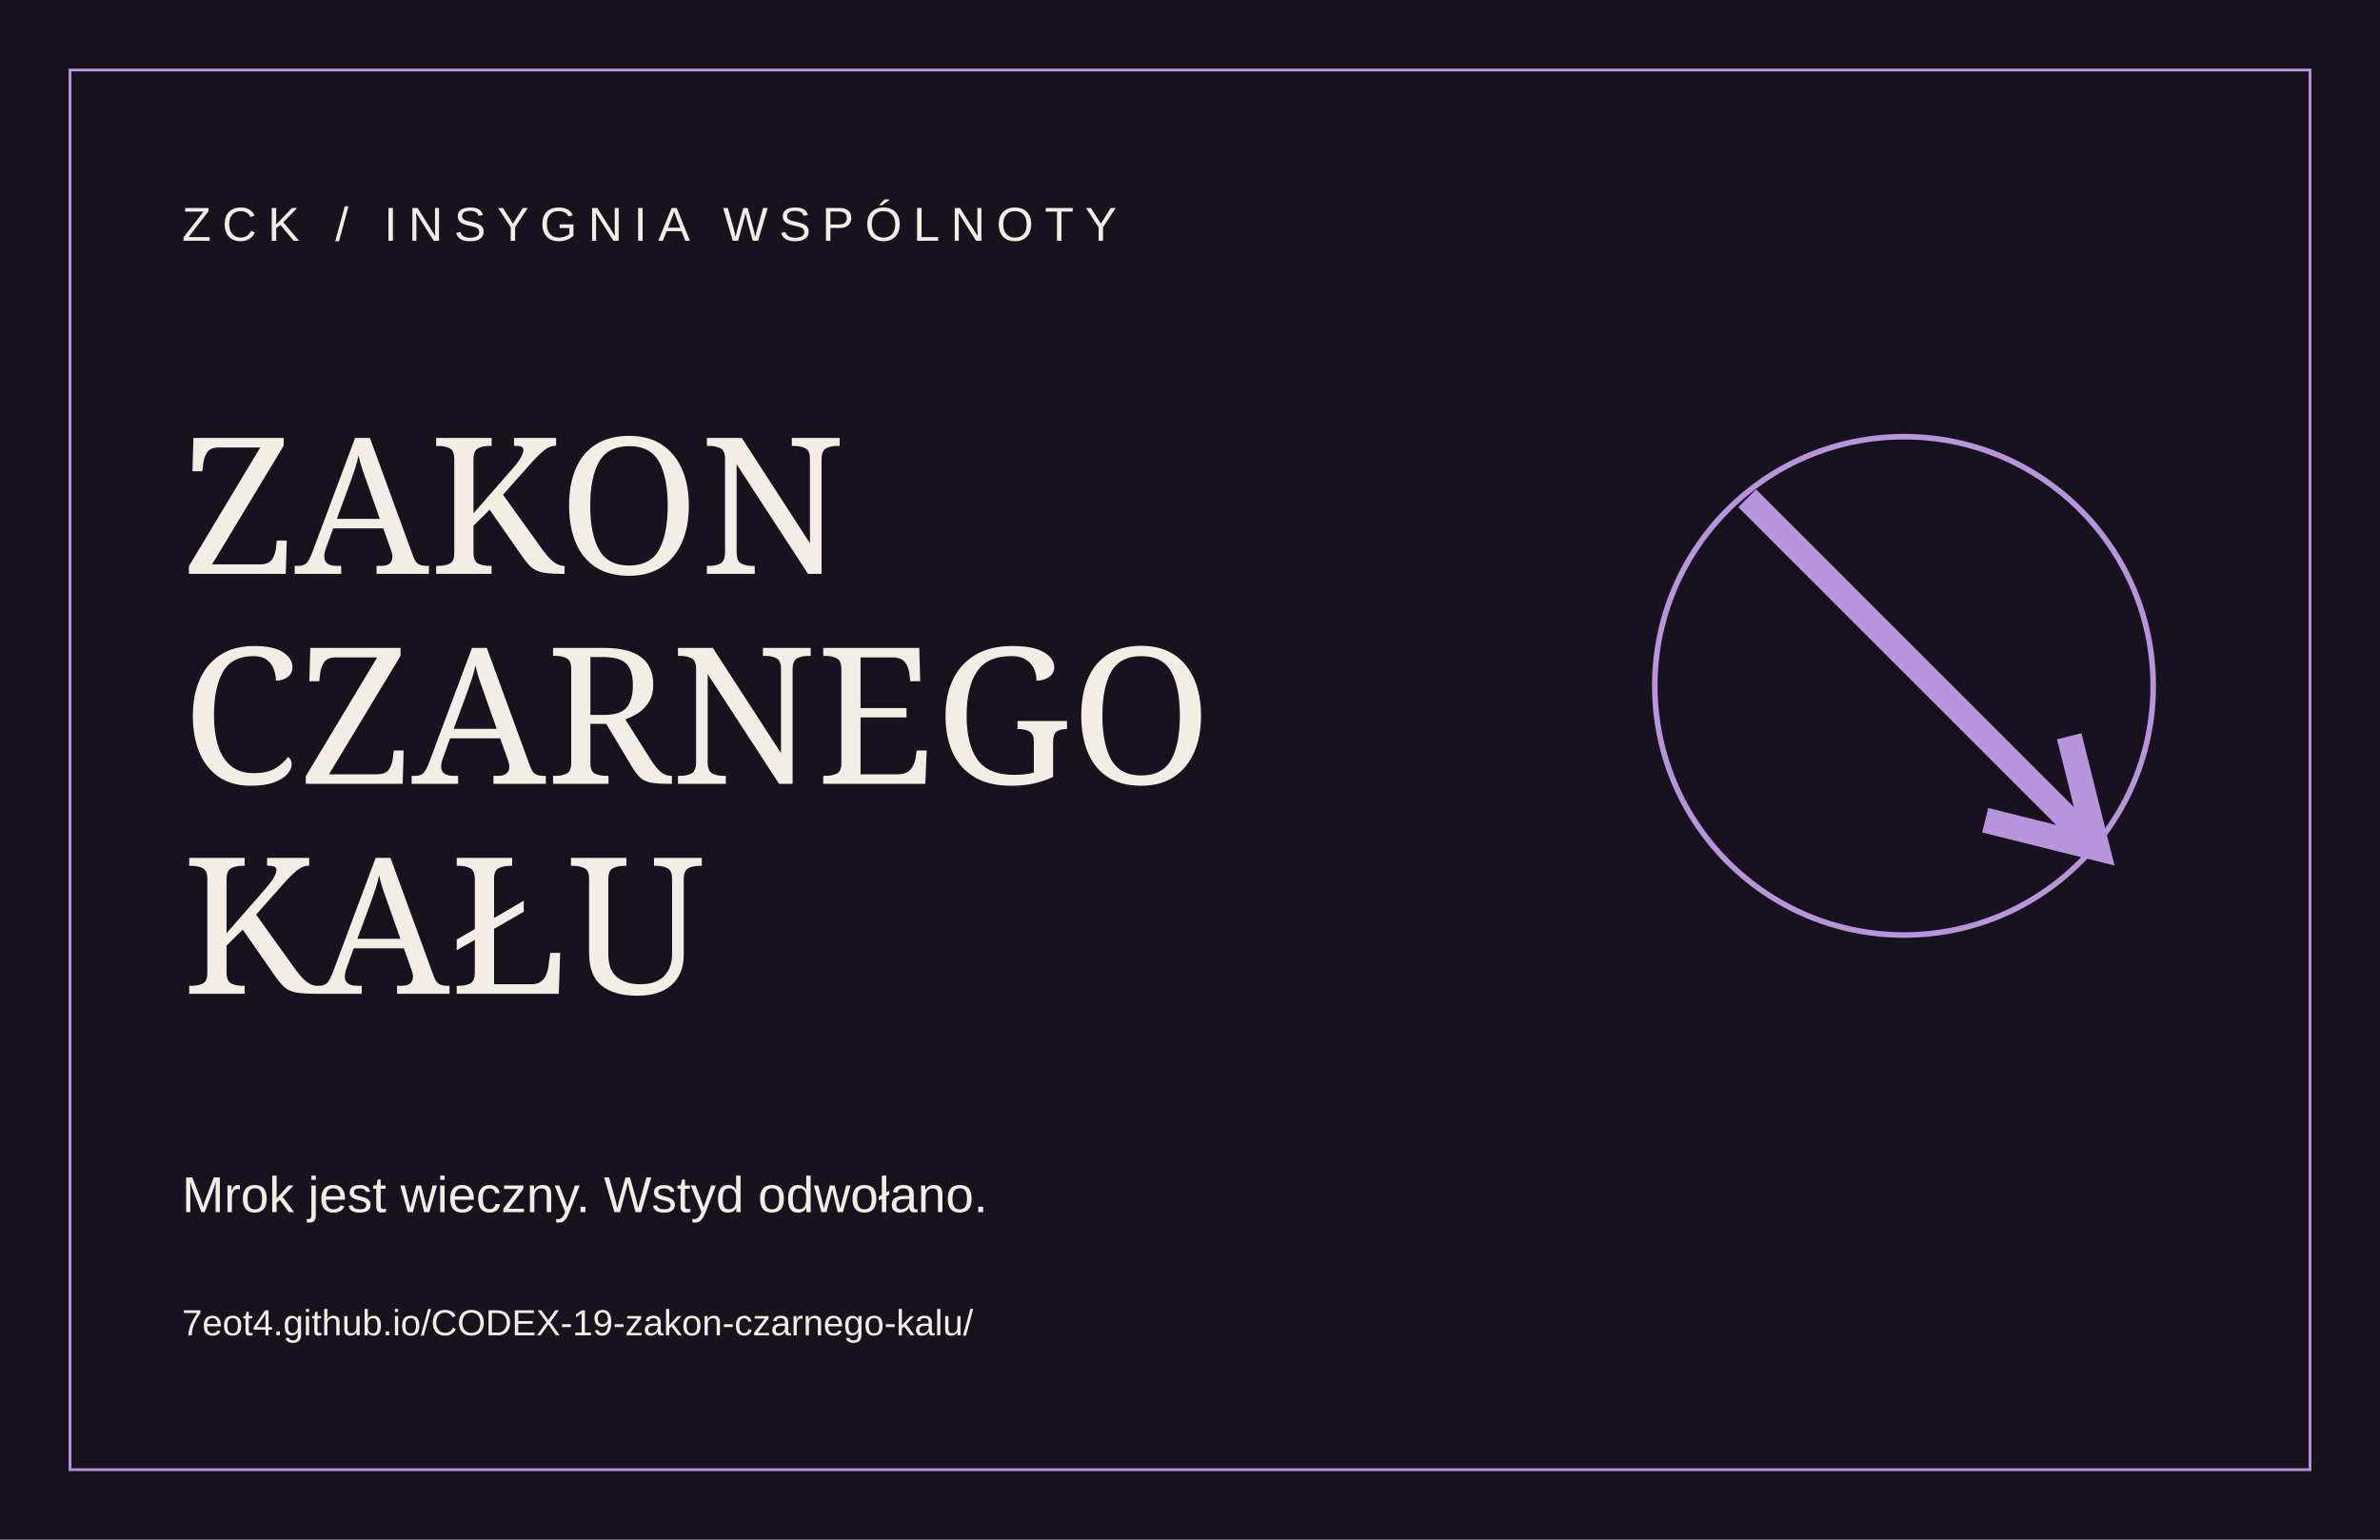
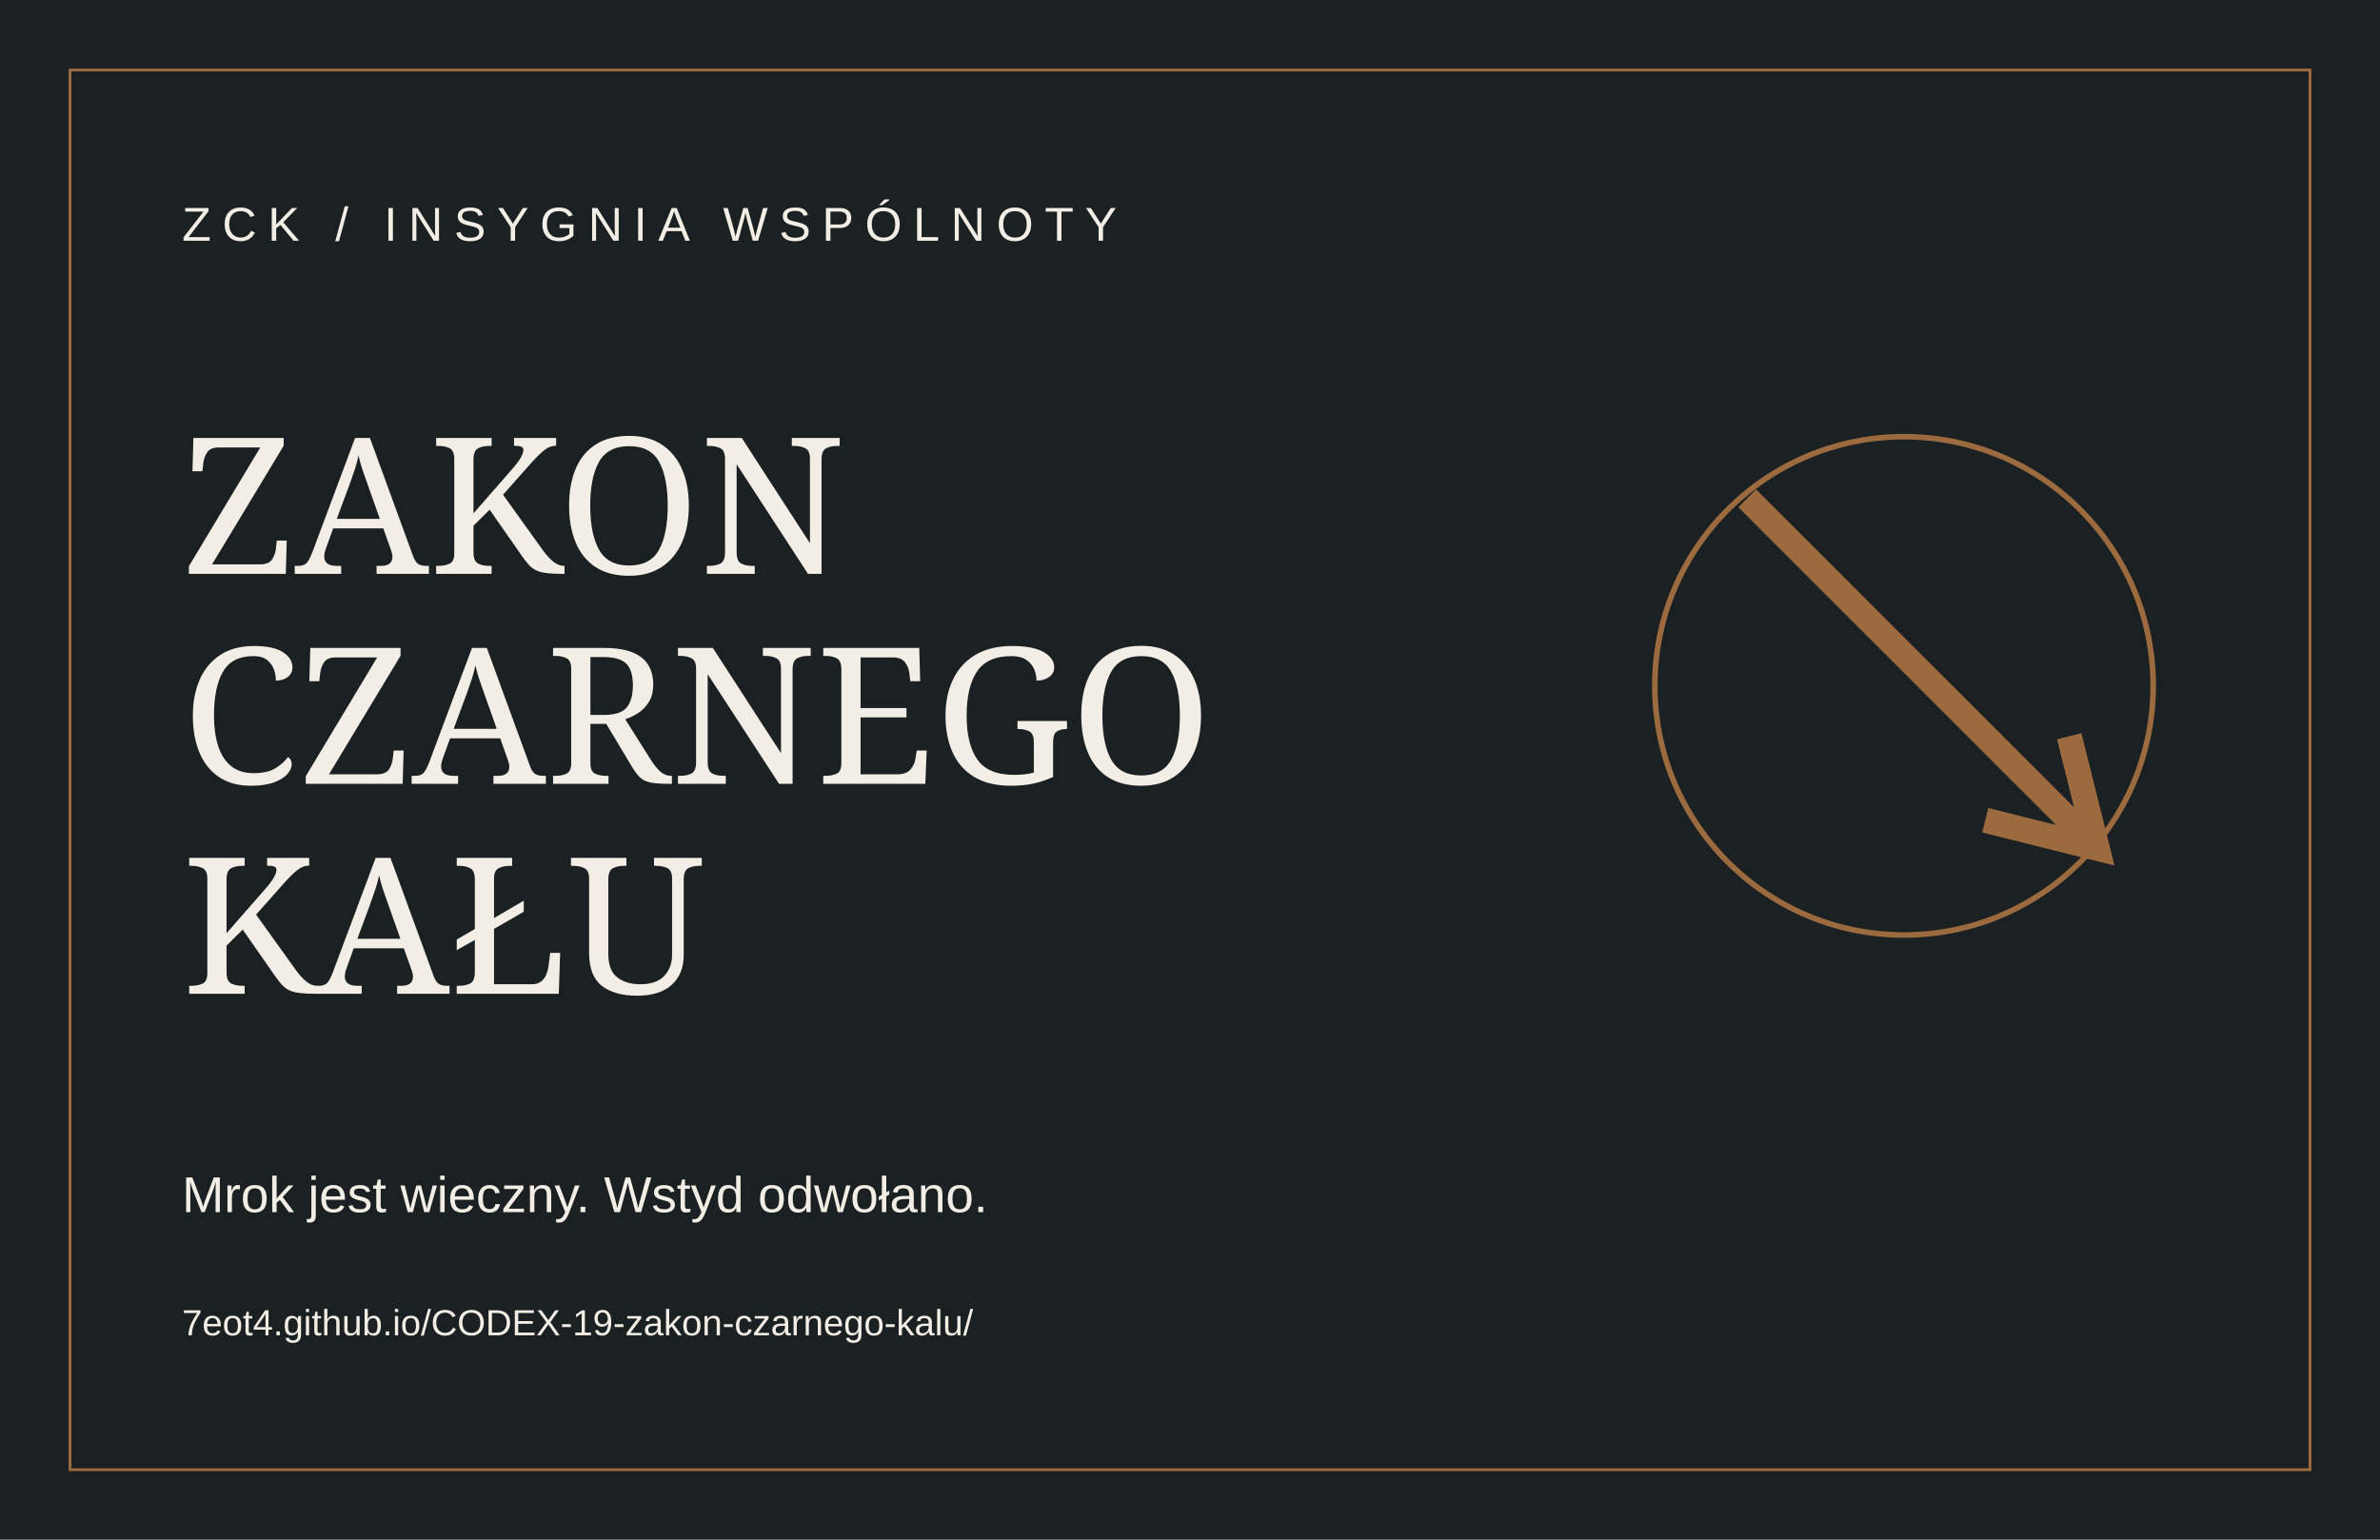
<svg xmlns="http://www.w3.org/2000/svg" width="85mm" height="55mm" viewBox="0 0 850 550">
-   <rect width="850" height="550" fill="#18121f" />
-   <rect x="25" y="25" width="800" height="500" fill="none" stroke="#b794dc" />
+   <rect width="850" height="550" fill="#1b2022" />
+   <rect x="25" y="25" width="800" height="500" fill="none" stroke="#9b6a3e" />
  <g fill="#f2eee5">
    <text x="65" y="86" font-family="Arial,sans-serif" font-size="17" letter-spacing="4">ZCK / INSYGNIA WSPÓLNOTY</text>
    <g font-family="Georgia,serif" font-size="68">
      <text x="65" y="205">ZAKON</text>
      <text x="65" y="280">CZARNEGO</text>
      <text x="65" y="355">KAŁU</text>
    </g>
    <text x="65" y="433" font-family="Arial,sans-serif" font-size="18">Mrok jest wieczny. Wstyd odwołano.</text>
    <text x="65" y="477" font-family="Arial,sans-serif" font-size="13">7eot4.github.io/CODEX-19-zakon-czarnego-kalu/</text>
  </g>
-   <g stroke="#b794dc" stroke-width="9" fill="none">
+   <g stroke="#9b6a3e" stroke-width="9" fill="none">
    <path d="m624 178 125 125m-10-40 10 40-40-10" />
    <circle cx="680" cy="245" r="89" stroke-width="2" />
  </g>
</svg>
